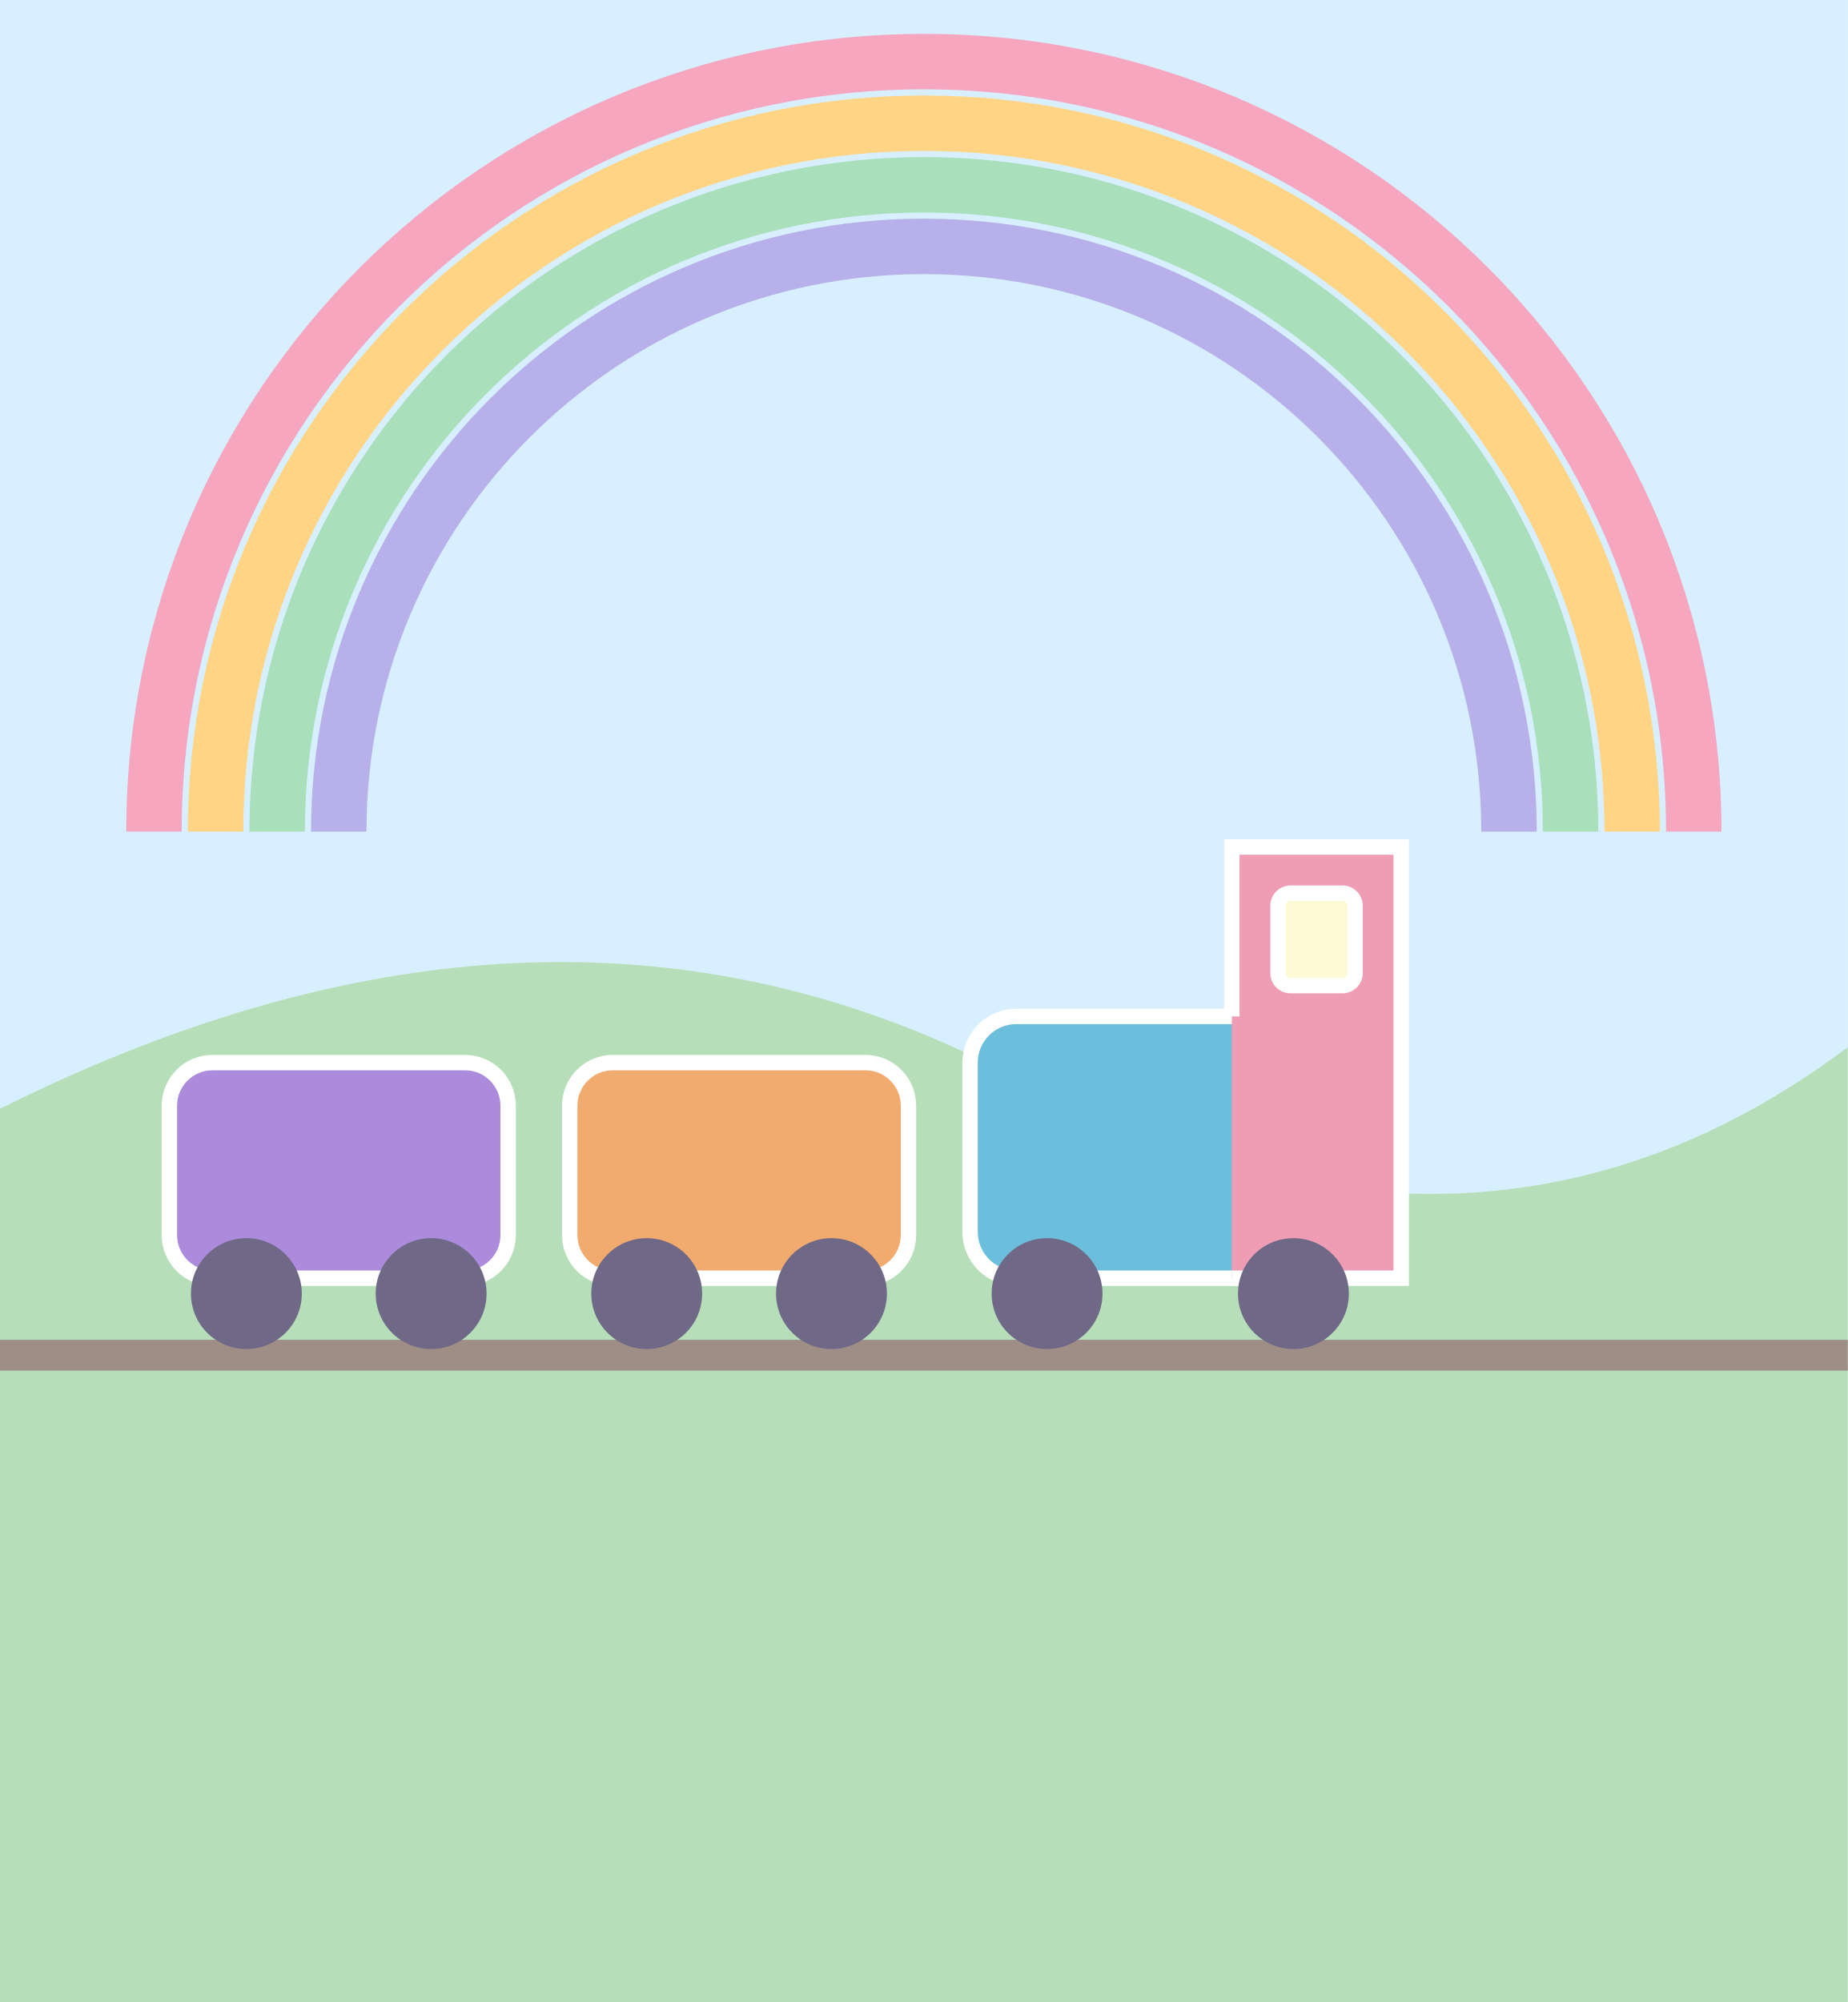
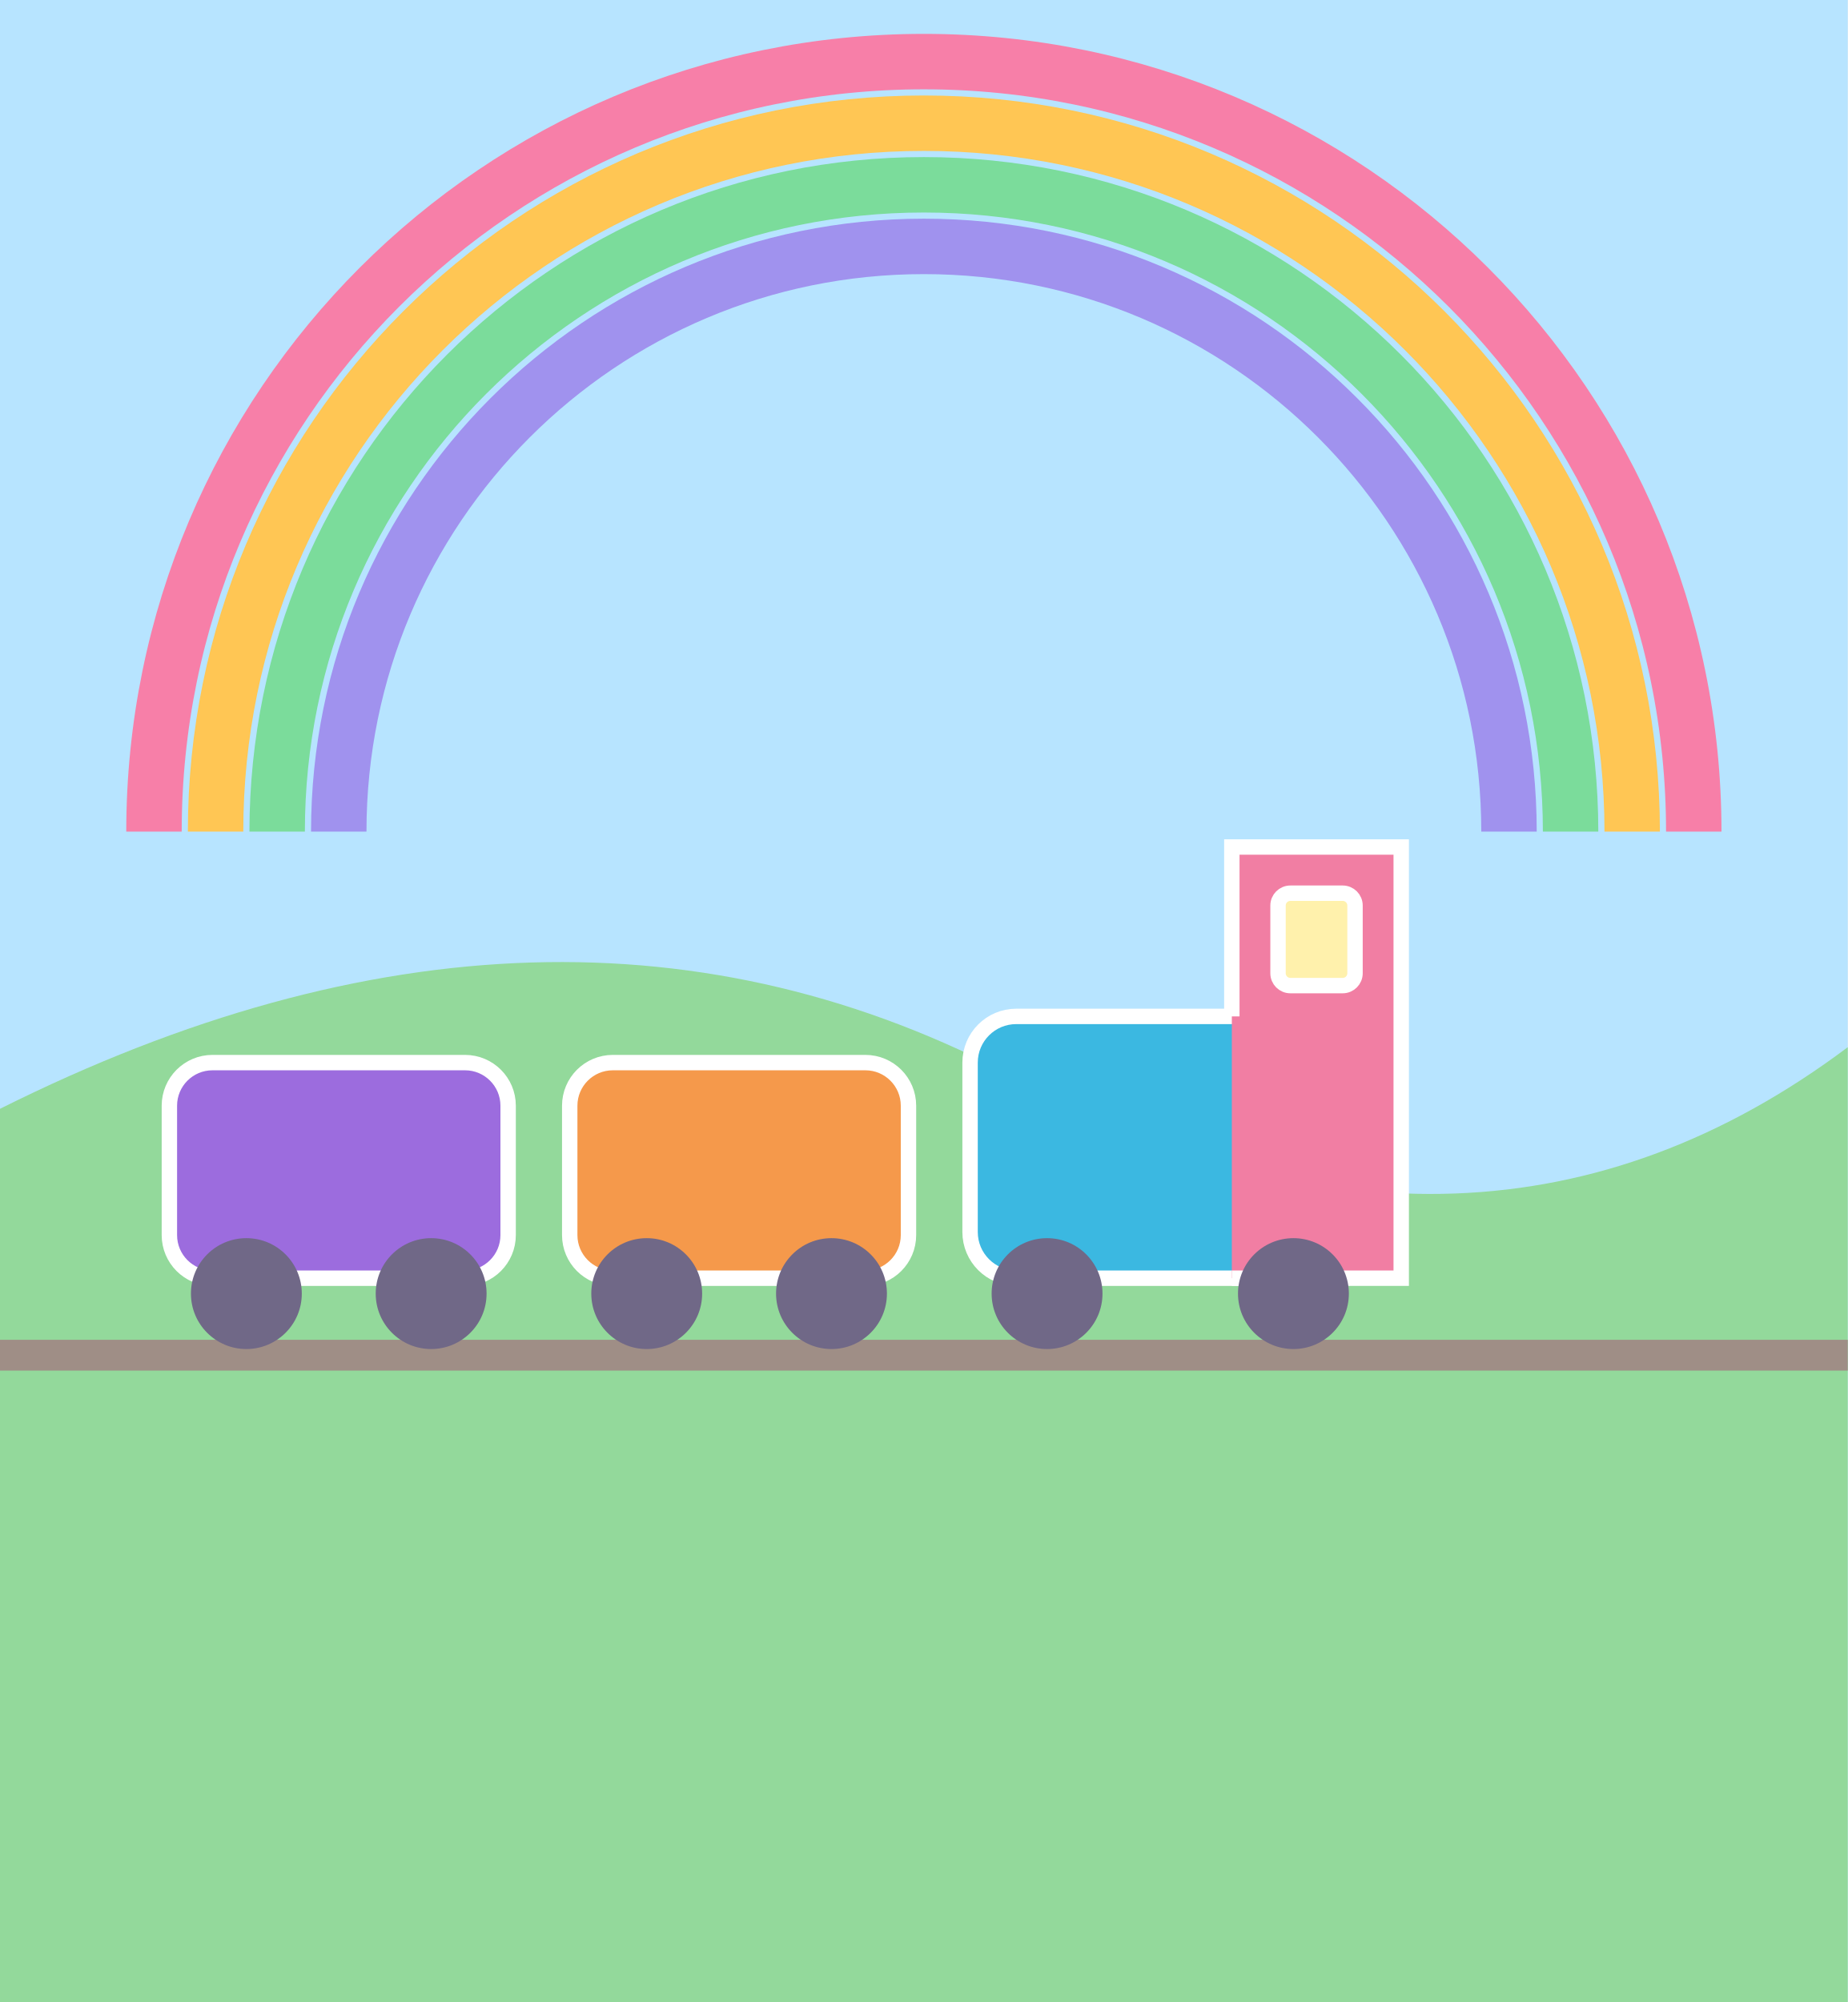
<svg xmlns="http://www.w3.org/2000/svg" viewBox="0 0 600 650">
-   <rect width="600" height="650" fill="#d8efff" />
+   <rect width="600" height="650" fill="#b7e4ff" />
  <g fill="none" stroke-width="18">
-     <path d="M50 270a250 250 0 0 1 500 0" stroke="#f6a6bf" />
-     <path d="M70 270a230 230 0 0 1 460 0" stroke="#ffd585" />
-     <path d="M90 270a210 210 0 0 1 420 0" stroke="#a9dfba" />
-     <path d="M110 270a190 190 0 0 1 380 0" stroke="#b7b0ea" />
+     <path d="M50 270a250 250 0 0 1 500 0" stroke="#f77fa8" />
+     <path d="M70 270a230 230 0 0 1 460 0" stroke="#ffc654" />
+     <path d="M90 270a210 210 0 0 1 420 0" stroke="#7bdc9b" />
+     <path d="M110 270a190 190 0 0 1 380 0" stroke="#a092ee" />
  </g>
-   <path d="M0 360Q180 270 330 350T600 340V650H0" fill="#b6dfb9" />
+   <path d="M0 360Q180 270 330 350T600 340V650H0" fill="#93d99b" />
  <path d="M0 440H600" stroke="#9f8e86" stroke-width="10" />
  <g stroke="#fff" stroke-width="5">
-     <rect x="55" y="345" width="110" height="70" rx="14" fill="#ac8bdc" />
-     <rect x="185" y="345" width="110" height="70" rx="14" fill="#f2ab6f" />
-     <rect x="315" y="330" width="130" height="85" rx="15" fill="#6cbfdc" />
-     <path d="M400 330v-55h55v140h-55" fill="#ef9db5" />
-     <rect x="415" y="290" width="25" height="30" rx="4" fill="#fff8d5" />
+     <rect x="55" y="345" width="110" height="70" rx="14" fill="#9c6cde" />
+     <rect x="185" y="345" width="110" height="70" rx="14" fill="#f5994b" />
+     <rect x="315" y="330" width="130" height="85" rx="15" fill="#3bb8e1" />
+     <path d="M400 330v-55h55v140h-55" fill="#f17ea3" />
+     <rect x="415" y="290" width="25" height="30" rx="4" fill="#fff1ac" />
  </g>
  <g fill="#706887">
    <circle cx="80" cy="420" r="18" />
    <circle cx="140" cy="420" r="18" />
    <circle cx="210" cy="420" r="18" />
    <circle cx="270" cy="420" r="18" />
    <circle cx="340" cy="420" r="18" />
    <circle cx="420" cy="420" r="18" />
  </g>
</svg>
